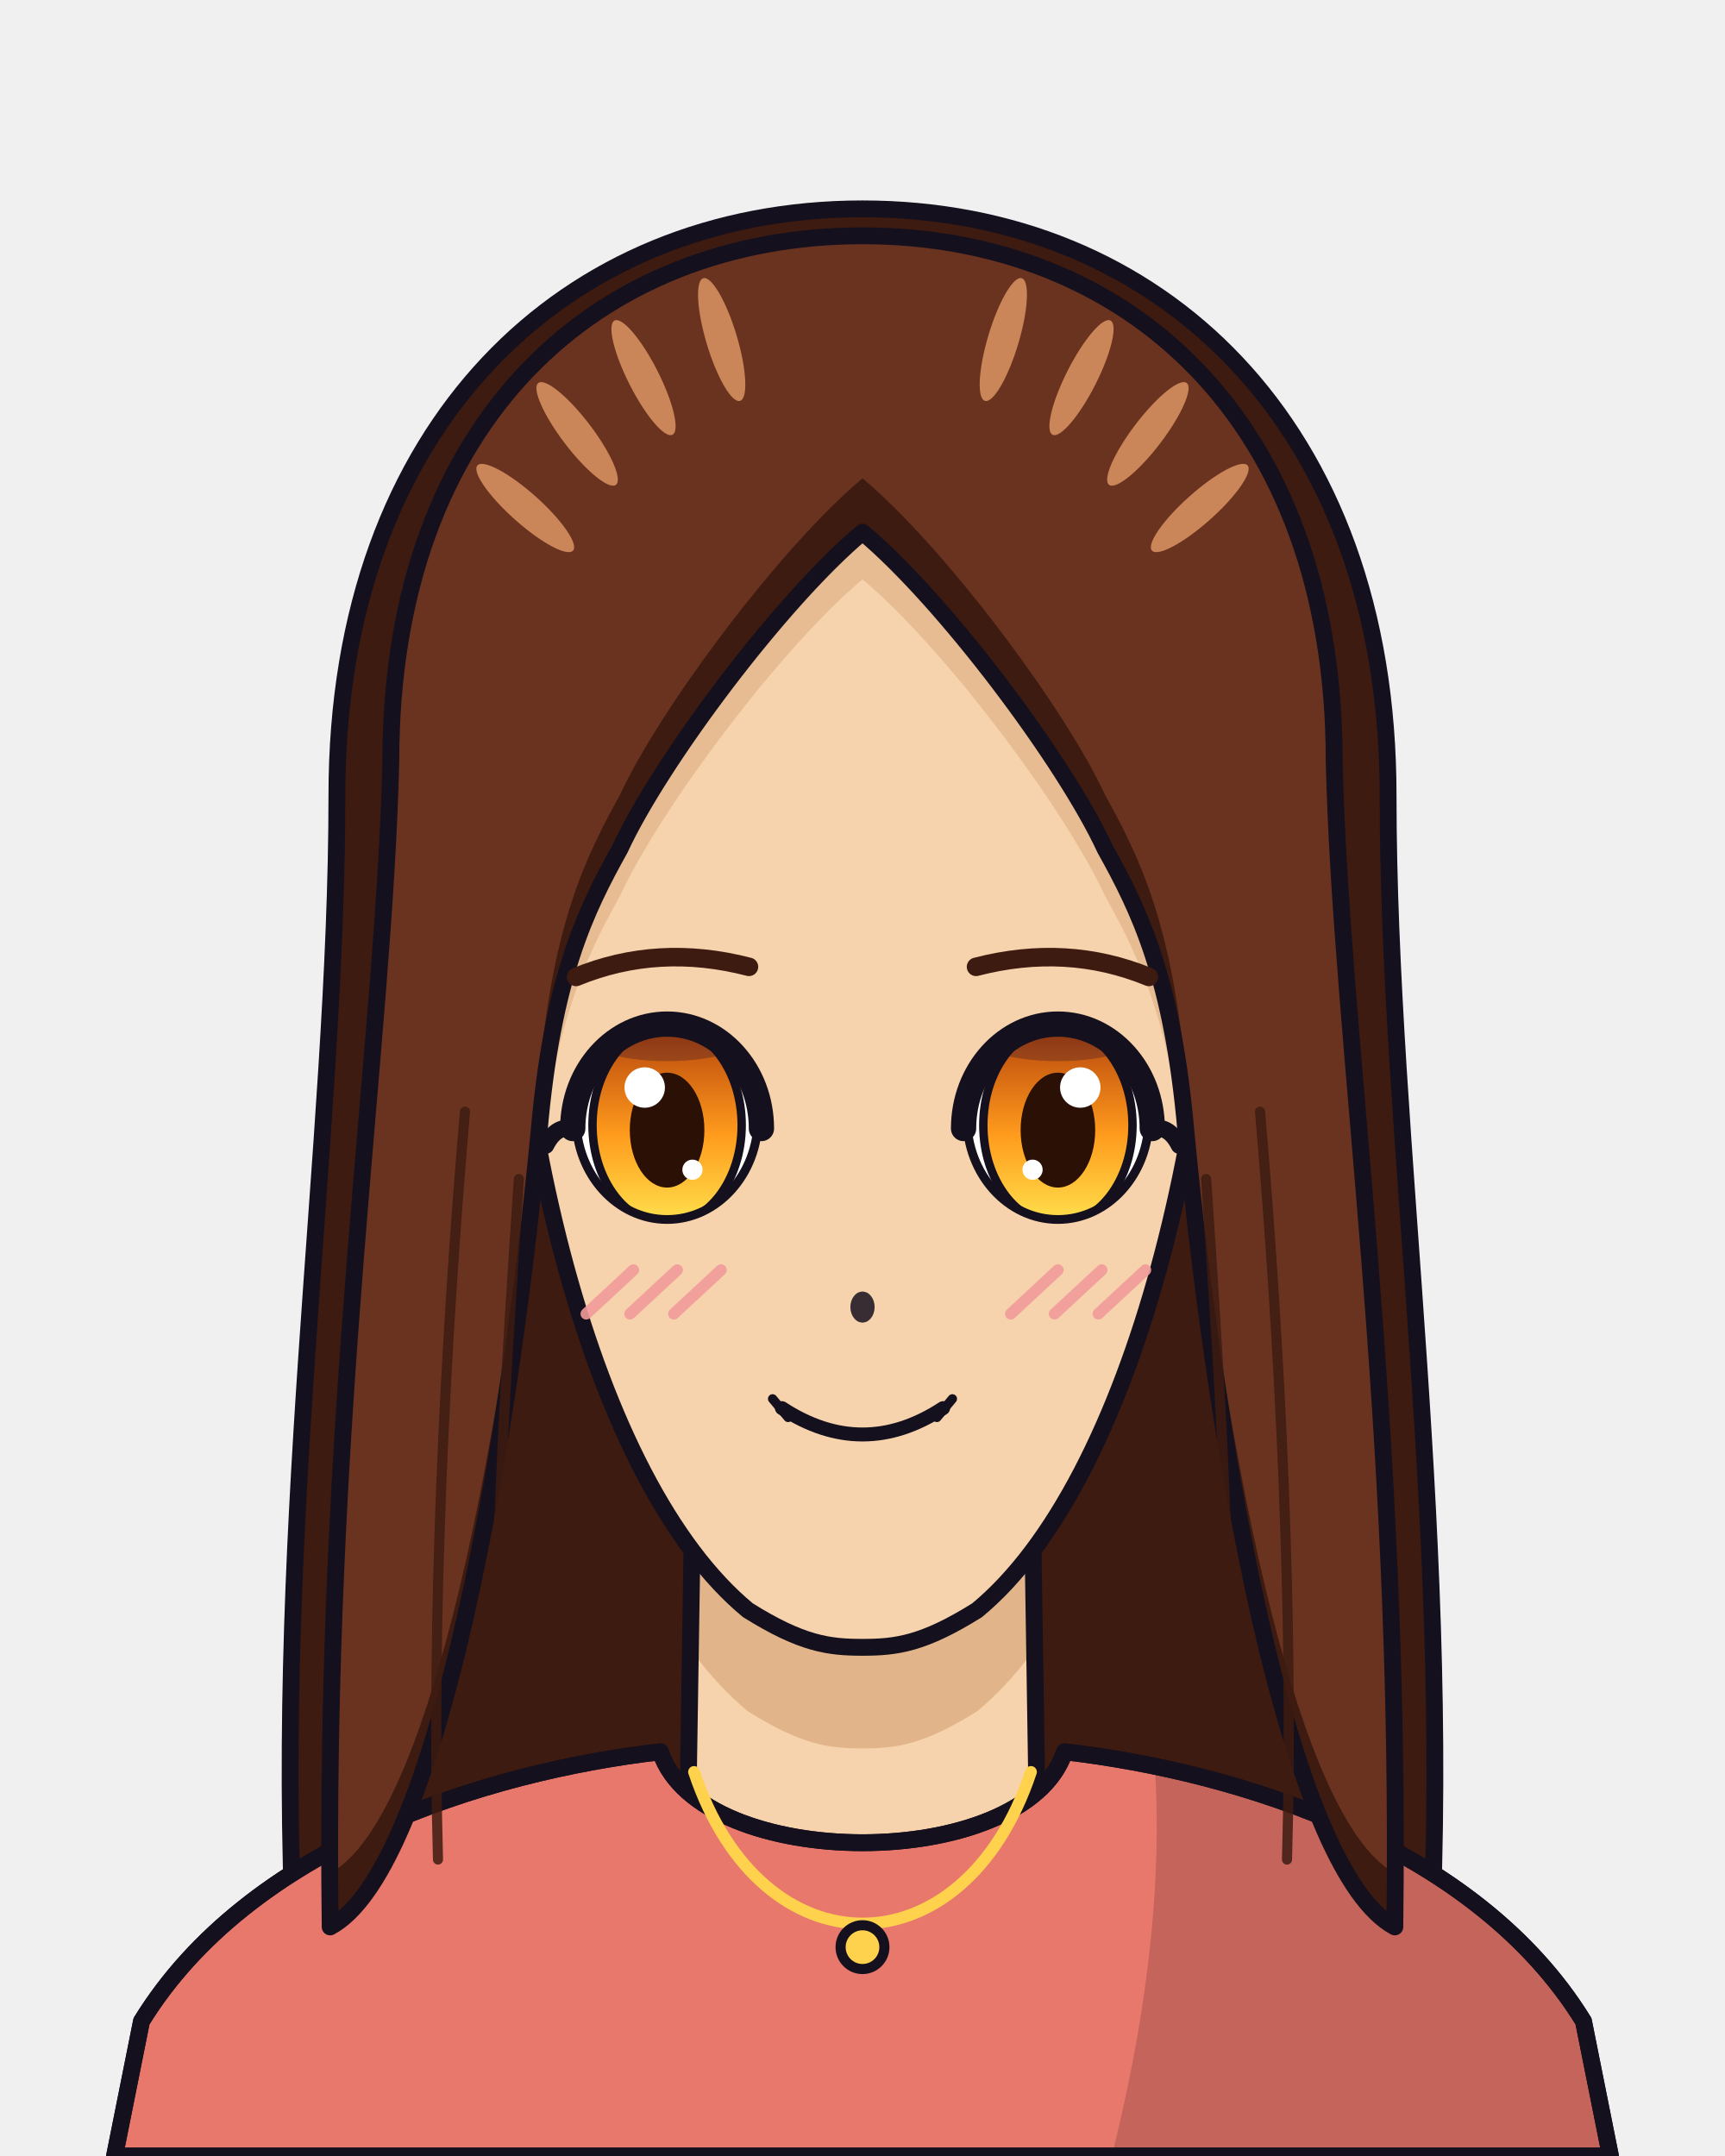
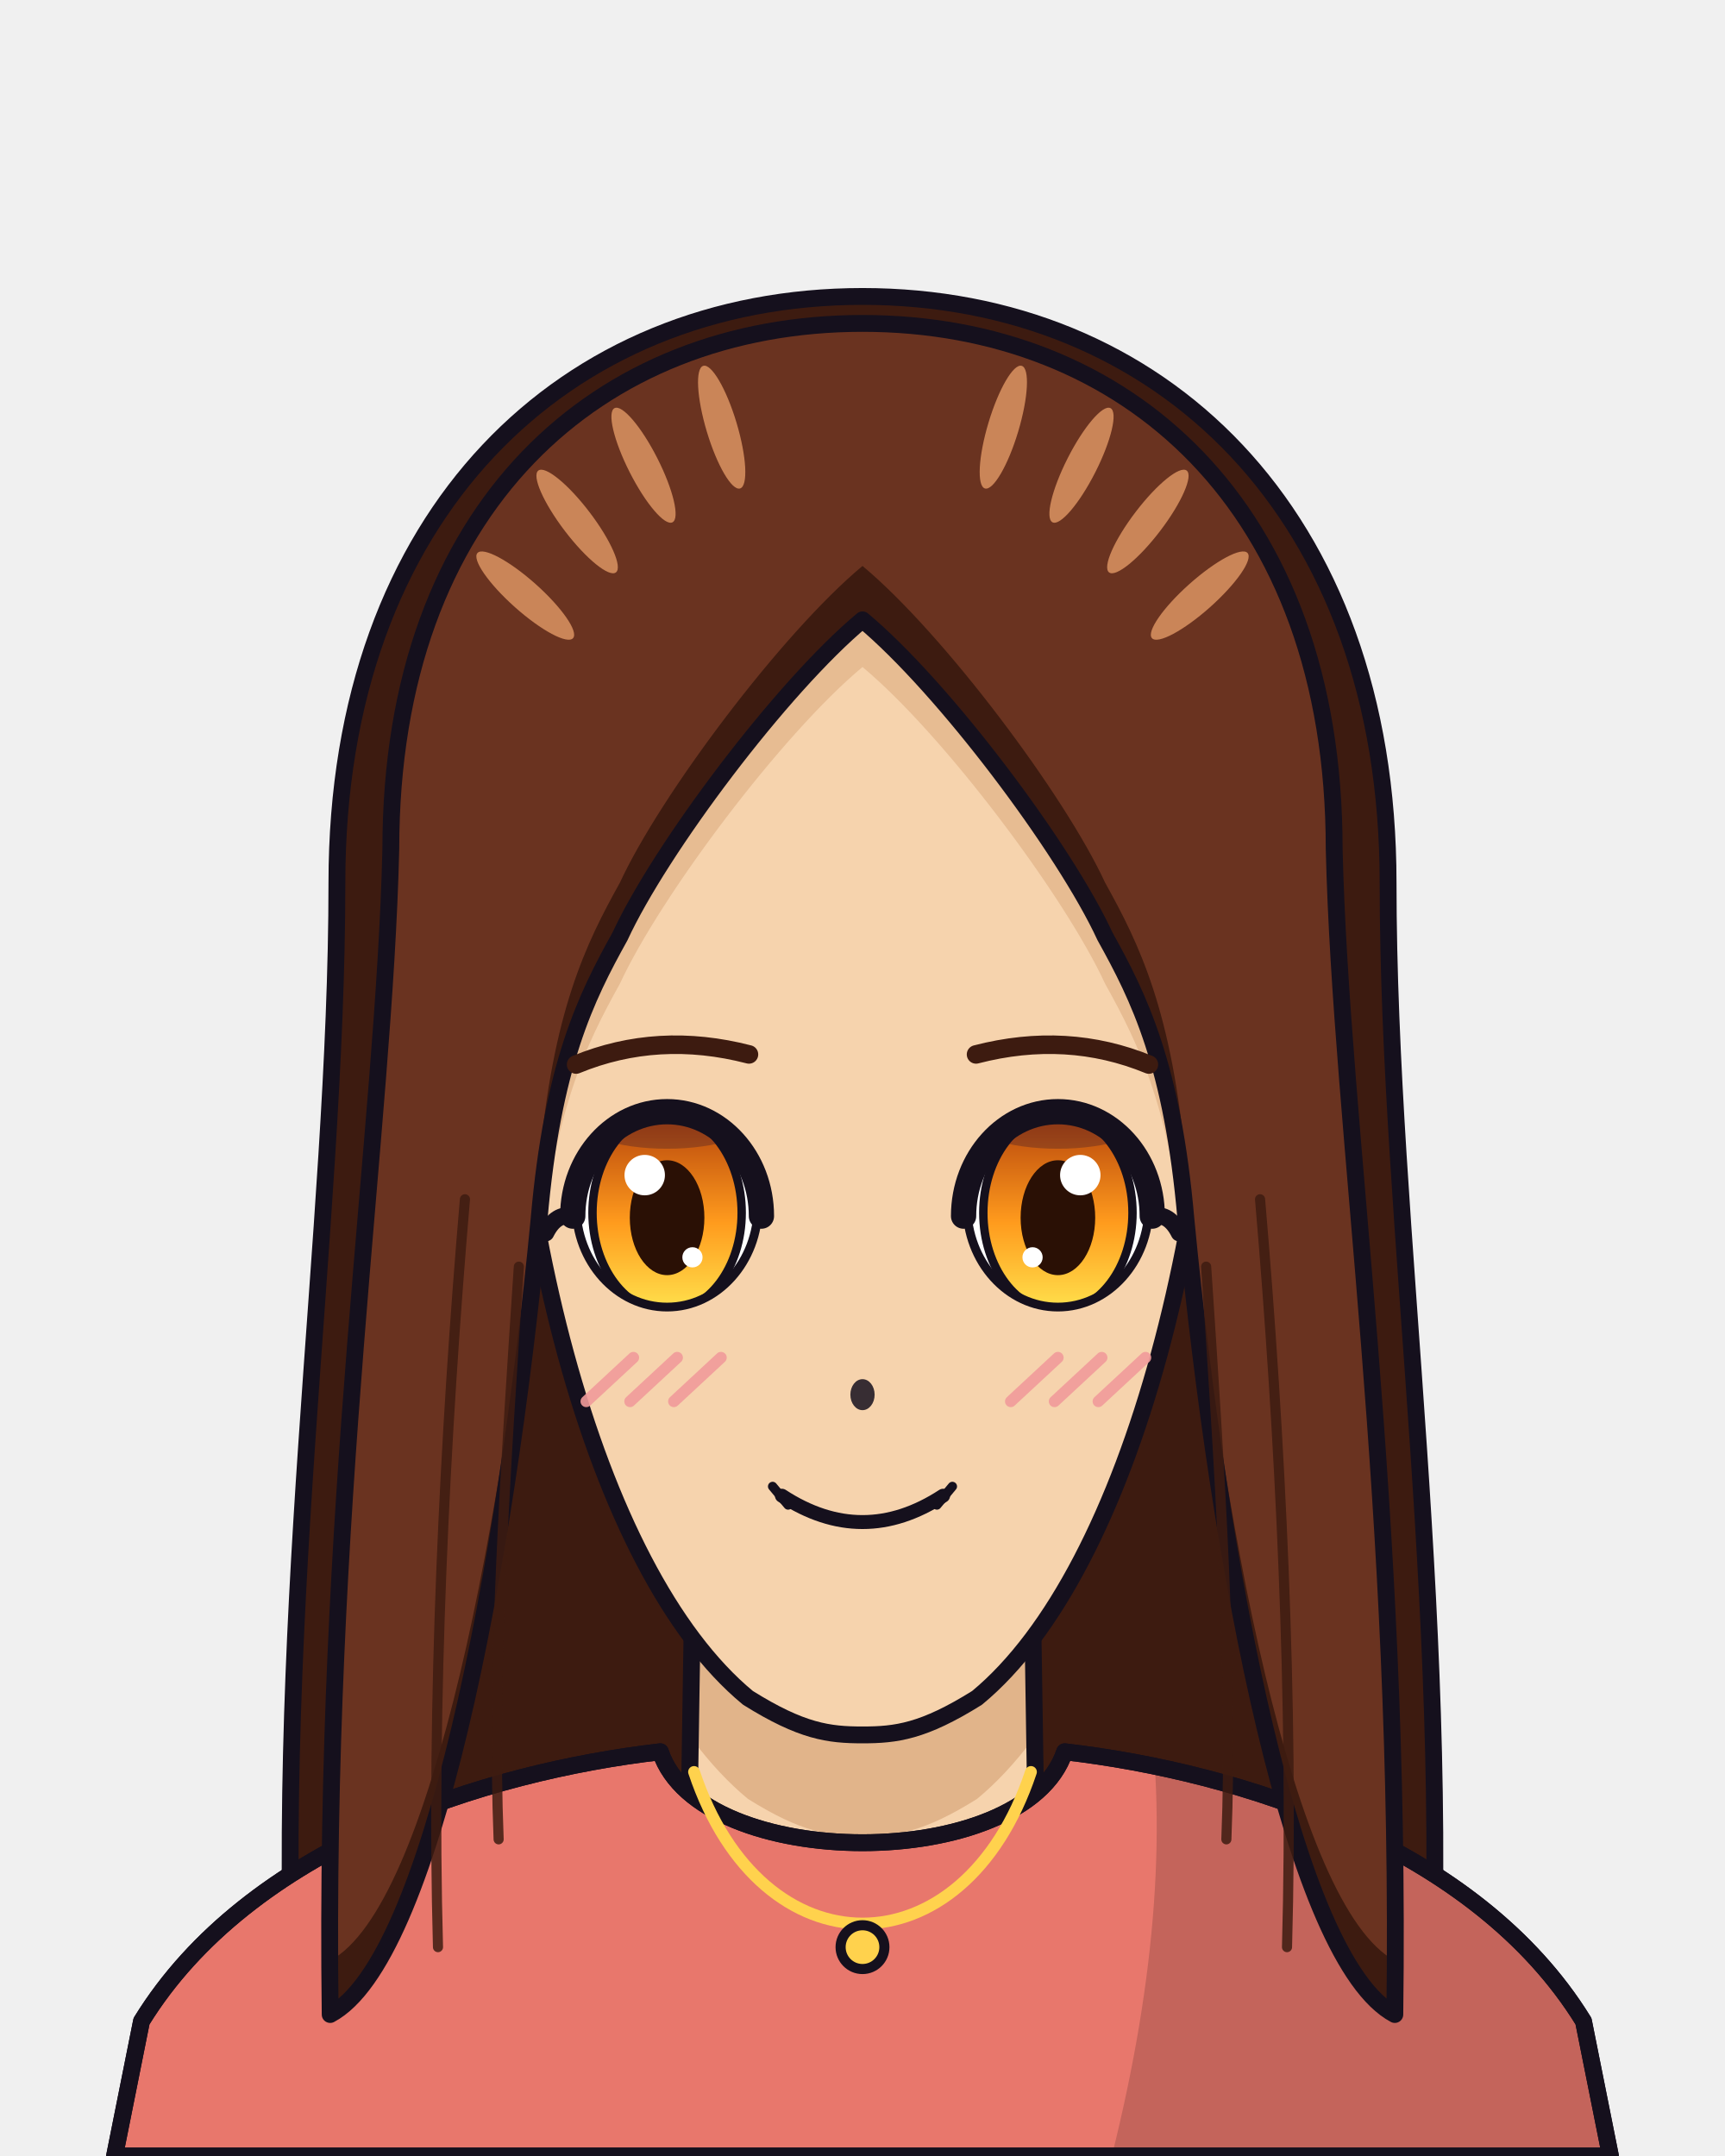
<svg xmlns="http://www.w3.org/2000/svg" viewBox="0 0 512 640" width="512" height="640">
  <defs>
    <linearGradient id="xig" x1="0" y1="0" x2="0" y2="1">
      <stop offset="0" stop-color="#b4420b" />
      <stop offset="0.55" stop-color="#ff9b1d" />
      <stop offset="1" stop-color="#ffe24d" />
    </linearGradient>
    <clipPath id="xface">
      <path d="M256 116 C196 116 152 150 150 222 C148 330 176 440 222 478 C238 488 246 489 256 489 C266 489 274 488 290 478 C336 440 364 330 362 222 C360 150 316 116 256 116 Z" />
    </clipPath>
    <clipPath id="xneck">
      <path d="M206 420 L204 548 L308 548 L306 420Z" />
    </clipPath>
  </defs>
-   <path d="M256 62 C168 62 100 126 100 236 C100 340 80 460 88 590 L256 610 L424 590 C432 460 412 340 412 236 C412 126 344 62 256 62 Z" fill="#3d1b10" stroke="#15101d" stroke-width="5" stroke-linejoin="round" stroke-linecap="round" />
-   <ellipse cx="147" cy="336" rx="16" ry="25" fill="#f6d3ad" stroke="#15101d" stroke-width="4.5" />
-   <path d="M150 326 Q143 336 150 348" fill="none" stroke="#c99872" stroke-width="3" stroke-linecap="round" />
-   <ellipse cx="365" cy="336" rx="16" ry="25" fill="#f6d3ad" stroke="#15101d" stroke-width="4.5" />
-   <path d="M362 326 Q369 336 362 348" fill="none" stroke="#c99872" stroke-width="3" stroke-linecap="round" />
-   <path d="M206 420 L204 548 L308 548 L306 420Z" fill="#f6d3ad" />
-   <g clip-path="url(#xneck)">
-     <path d="M256 116 C196 116 152 150 150 222 C148 330 176 440 222 478 C238 488 246 489 256 489 C266 489 274 488 290 478 C336 440 364 330 362 222 C360 150 316 116 256 116 Z" transform="translate(0 30)" fill="#e1b48a" />
+   <g transform="translate(0 26)">
+     <path d="M256 62 C168 62 100 126 100 236 C100 340 80 460 88 590 L256 610 L424 590 C432 460 412 340 412 236 C412 126 344 62 256 62 Z" fill="#3d1b10" stroke="#15101d" stroke-width="5" stroke-linejoin="round" stroke-linecap="round" />
+     <ellipse cx="147" cy="336" rx="16" ry="25" fill="#f6d3ad" stroke="#15101d" stroke-width="4.5" />
+     <path d="M150 326 Q143 336 150 348" fill="none" stroke="#c99872" stroke-width="3" stroke-linecap="round" />
+     <ellipse cx="365" cy="336" rx="16" ry="25" fill="#f6d3ad" stroke="#15101d" stroke-width="4.5" />
+     <path d="M362 326 Q369 336 362 348" fill="none" stroke="#c99872" stroke-width="3" stroke-linecap="round" />
  </g>
-   <path d="M206 420 L204 548 M306 420 L308 548" fill="none" stroke="#15101d" stroke-width="5" stroke-linejoin="round" stroke-linecap="round" />
+   <g transform="translate(0 26)">
+     <path d="M206 420 L204 548 L308 548 L306 420Z" fill="#f6d3ad" />
+     <g clip-path="url(#xneck)">
+       <path d="M256 116 C196 116 152 150 150 222 C148 330 176 440 222 478 C238 488 246 489 256 489 C266 489 274 488 290 478 C336 440 364 330 362 222 C360 150 316 116 256 116 Z" transform="translate(0 30)" fill="#e1b48a" />
+     </g>
+     <path d="M206 420 L204 548 M306 420 L308 548" fill="none" stroke="#15101d" stroke-width="5" stroke-linejoin="round" stroke-linecap="round" />
+   </g>
  <clipPath id="xbd">
    <path d="M196 520 C144 526 74 548 42 600 L34 640 L478 640 L470 600 C438 548 368 526 316 520 C304 556 208 556 196 520Z" />
  </clipPath>
  <path d="M196 520 C144 526 74 548 42 600 L34 640 L478 640 L470 600 C438 548 368 526 316 520 C304 556 208 556 196 520Z" fill="#e8776c" stroke="#15101d" stroke-width="5" stroke-linejoin="round" stroke-linecap="round" />
  <g clip-path="url(#xbd)">
    <path d="M340 500 L520 500 L520 640 L330 640 Q350 560 340 500Z" fill="#000" opacity="0.16" />
  </g>
  <path d="M196 520 C144 526 74 548 42 600 L34 640 L478 640 L470 600 C438 548 368 526 316 520 C304 556 208 556 196 520Z" fill="none" stroke="#15101d" stroke-width="5" stroke-linejoin="round" stroke-linecap="round" />
  <path d="M206 526 C226 586 286 586 306 526" fill="none" stroke="#ffd24d" stroke-width="3.5" stroke-linecap="round" />
  <circle cx="256" cy="578" r="6.5" fill="#ffd24d" stroke="#15101d" stroke-width="3" />
-   <path d="M256 116 C196 116 152 150 150 222 C148 330 176 440 222 478 C238 488 246 489 256 489 C266 489 274 488 290 478 C336 440 364 330 362 222 C360 150 316 116 256 116 Z" fill="#f6d3ad" stroke="#15101d" stroke-width="5" stroke-linejoin="round" stroke-linecap="round" />
-   <path d="M174 390 l14 -13" fill="none" stroke="#f19a9a" stroke-width="3.4" stroke-linejoin="round" stroke-linecap="round" opacity="0.9" />
-   <path d="M187 390 l14 -13" fill="none" stroke="#f19a9a" stroke-width="3.4" stroke-linejoin="round" stroke-linecap="round" opacity="0.9" />
-   <path d="M200 390 l14 -13" fill="none" stroke="#f19a9a" stroke-width="3.4" stroke-linejoin="round" stroke-linecap="round" opacity="0.9" />
-   <path d="M300 390 l14 -13" fill="none" stroke="#f19a9a" stroke-width="3.4" stroke-linejoin="round" stroke-linecap="round" opacity="0.9" />
-   <path d="M313 390 l14 -13" fill="none" stroke="#f19a9a" stroke-width="3.4" stroke-linejoin="round" stroke-linecap="round" opacity="0.9" />
-   <path d="M326 390 l14 -13" fill="none" stroke="#f19a9a" stroke-width="3.4" stroke-linejoin="round" stroke-linecap="round" opacity="0.9" />
-   <g transform="translate(256 418) scale(0.92)">
-     <path d="M-26 0 Q0 17 26 0" fill="none" stroke="#15101d" stroke-width="4.5" stroke-linejoin="round" stroke-linecap="round" />
-     <path d="M-29 -3 L-24 3 M29 -3 L24 3" fill="none" stroke="#15101d" stroke-width="3" stroke-linejoin="round" stroke-linecap="round" />
-   </g>
-   <ellipse cx="256" cy="388" rx="3.6" ry="4.6" fill="#15101d" opacity="0.85" />
-   <g transform="translate(198 332)">
-     <clipPath id="xLel">
-       <ellipse cx="0" cy="0" rx="27" ry="30" />
+   <g transform="translate(0 26)">
+     <path d="M256 116 C196 116 152 150 150 222 C148 330 176 440 222 478 C238 488 246 489 256 489 C266 489 274 488 290 478 C336 440 364 330 362 222 C360 150 316 116 256 116 Z" fill="#f6d3ad" stroke="#15101d" stroke-width="5" stroke-linejoin="round" stroke-linecap="round" />
+     <path d="M174 390 l14 -13" fill="none" stroke="#f19a9a" stroke-width="3.4" stroke-linejoin="round" stroke-linecap="round" opacity="0.9" />
+     <path d="M187 390 l14 -13" fill="none" stroke="#f19a9a" stroke-width="3.4" stroke-linejoin="round" stroke-linecap="round" opacity="0.9" />
+     <path d="M200 390 l14 -13" fill="none" stroke="#f19a9a" stroke-width="3.4" stroke-linejoin="round" stroke-linecap="round" opacity="0.9" />
+     <path d="M300 390 l14 -13" fill="none" stroke="#f19a9a" stroke-width="3.4" stroke-linejoin="round" stroke-linecap="round" opacity="0.9" />
+     <path d="M313 390 l14 -13" fill="none" stroke="#f19a9a" stroke-width="3.4" stroke-linejoin="round" stroke-linecap="round" opacity="0.9" />
+     <path d="M326 390 l14 -13" fill="none" stroke="#f19a9a" stroke-width="3.4" stroke-linejoin="round" stroke-linecap="round" opacity="0.9" />
+     <g transform="translate(256 418) scale(0.92)">
+       <path d="M-26 0 Q0 17 26 0" fill="none" stroke="#15101d" stroke-width="4.5" stroke-linejoin="round" stroke-linecap="round" />
+       <path d="M-29 -3 L-24 3 M29 -3 L24 3" fill="none" stroke="#15101d" stroke-width="3" stroke-linejoin="round" stroke-linecap="round" />
+     </g>
+     <ellipse cx="256" cy="388" rx="3.6" ry="4.6" fill="#15101d" opacity="0.85" />
+     <g transform="translate(198 332)">
+       <clipPath id="xLel">
+         <ellipse cx="0" cy="0" rx="27" ry="30" />
+       </clipPath>
+       <clipPath id="xLel2">
+         <ellipse cx="0" cy="0" rx="30" ry="33" />
+       </clipPath>
+       <g clip-path="url(#xLel)">
+         <rect x="-31" y="-34" width="62" height="68" fill="#fff" />
+         <g transform="translate(0 2)">
+           <ellipse cx="0" cy="0" rx="22.14" ry="29.4" fill="url(#xig)" stroke="#15101d" stroke-width="2.5" />
+           <ellipse cx="0" cy="1.47" rx="11.07" ry="17.052" fill="#2a1005" />
+           <circle cx="-6.642" cy="-11.172" r="6" fill="#fff" />
+           <circle cx="7.528" cy="13.23" r="3" fill="#fff" />
+         </g>
+         <ellipse cx="0" cy="-26" rx="27" ry="9" fill="#1b0b2e" opacity="0.28" />
+       </g>
+       <g>
+         <ellipse cx="0" cy="0" rx="27" ry="30" fill="none" stroke="#15101d" stroke-width="2.6" />
+       </g>
+       <path d="M-28 3 A28 31 0 0 1 28 3" fill="none" stroke="#15101d" stroke-width="7.5" stroke-linejoin="round" stroke-linecap="round" />
+       <path d="M-28 3 Q-33 2 -36 8" fill="none" stroke="#15101d" stroke-width="5" stroke-linejoin="round" stroke-linecap="round" />
+     </g>
+     <g transform="translate(314 332) scale(-1 1)">
+       <clipPath id="xRel">
+         <ellipse cx="0" cy="0" rx="27" ry="30" />
+       </clipPath>
+       <clipPath id="xRel2">
+         <ellipse cx="0" cy="0" rx="30" ry="33" />
+       </clipPath>
+       <g clip-path="url(#xRel)">
+         <rect x="-31" y="-34" width="62" height="68" fill="#fff" />
+         <g transform="translate(0 2)">
+           <ellipse cx="0" cy="0" rx="22.14" ry="29.4" fill="url(#xig)" stroke="#15101d" stroke-width="2.5" />
+           <ellipse cx="0" cy="1.47" rx="11.07" ry="17.052" fill="#2a1005" />
+           <circle cx="-6.642" cy="-11.172" r="6" fill="#fff" />
+           <circle cx="7.528" cy="13.23" r="3" fill="#fff" />
+         </g>
+         <ellipse cx="0" cy="-26" rx="27" ry="9" fill="#1b0b2e" opacity="0.28" />
+       </g>
+       <g>
+         <ellipse cx="0" cy="0" rx="27" ry="30" fill="none" stroke="#15101d" stroke-width="2.6" />
+       </g>
+       <path d="M-28 3 A28 31 0 0 1 28 3" fill="none" stroke="#15101d" stroke-width="7.5" stroke-linejoin="round" stroke-linecap="round" />
+       <path d="M-28 3 Q-33 2 -36 8" fill="none" stroke="#15101d" stroke-width="5" stroke-linejoin="round" stroke-linecap="round" />
+     </g>
+     <g clip-path="url(#xface)">
+       <path d="M256 70 C178 70 116 124 116 226 C114 310 96 420 98 572 C128 556 150 440 160 336 C164 290 174 270 184 252 C196 226 232 178 256 158 C280 178 316 226 328 252 C338 270 348 290 352 336 C362 440 384 556 414 572 C416 420 398 310 396 226 C396 124 334 70 256 70 Z" transform="translate(0 14)" fill="#e1b48a" opacity="0.75" />
+     </g>
+     <clipPath id="xcap">
+       <path d="M256 70 C178 70 116 124 116 226 C114 310 96 420 98 572 C128 556 150 440 160 336 C164 290 174 270 184 252 C196 226 232 178 256 158 C280 178 316 226 328 252 C338 270 348 290 352 336 C362 440 384 556 414 572 C416 420 398 310 396 226 C396 124 334 70 256 70 Z" />
    </clipPath>
-     <clipPath id="xLel2">
-       <ellipse cx="0" cy="0" rx="30" ry="33" />
-     </clipPath>
-     <g clip-path="url(#xLel)">
-       <rect x="-31" y="-34" width="62" height="68" fill="#fff" />
-       <g transform="translate(0 2)">
-         <ellipse cx="0" cy="0" rx="22.14" ry="29.4" fill="url(#xig)" stroke="#15101d" stroke-width="2.5" />
-         <ellipse cx="0" cy="1.47" rx="11.07" ry="17.052" fill="#2a1005" />
-         <circle cx="-6.642" cy="-11.172" r="6" fill="#fff" />
-         <circle cx="7.528" cy="13.23" r="3" fill="#fff" />
-       </g>
-       <ellipse cx="0" cy="-26" rx="27" ry="9" fill="#1b0b2e" opacity="0.28" />
+     <path d="M256 70 C178 70 116 124 116 226 C114 310 96 420 98 572 C128 556 150 440 160 336 C164 290 174 270 184 252 C196 226 232 178 256 158 C280 178 316 226 328 252 C338 270 348 290 352 336 C362 440 384 556 414 572 C416 420 398 310 396 226 C396 124 334 70 256 70 Z" fill="#3d1b10" />
+     <g clip-path="url(#xcap)">
+       <path d="M256 70 C178 70 116 124 116 226 C114 310 96 420 98 572 C128 556 150 440 160 336 C164 290 174 270 184 252 C196 226 232 178 256 158 C280 178 316 226 328 252 C338 270 348 290 352 336 C362 440 384 556 414 572 C416 420 398 310 396 226 C396 124 334 70 256 70 Z" transform="translate(0 -16)" fill="#6a3320" />
    </g>
-     <g>
-       <ellipse cx="0" cy="0" rx="27" ry="30" fill="none" stroke="#15101d" stroke-width="2.6" />
-     </g>
-     <path d="M-28 3 A28 31 0 0 1 28 3" fill="none" stroke="#15101d" stroke-width="7.5" stroke-linejoin="round" stroke-linecap="round" />
-     <path d="M-28 3 Q-33 2 -36 8" fill="none" stroke="#15101d" stroke-width="5" stroke-linejoin="round" stroke-linecap="round" />
-   </g>
-   <g transform="translate(314 332) scale(-1 1)">
-     <clipPath id="xRel">
-       <ellipse cx="0" cy="0" rx="27" ry="30" />
-     </clipPath>
-     <clipPath id="xRel2">
-       <ellipse cx="0" cy="0" rx="30" ry="33" />
-     </clipPath>
-     <g clip-path="url(#xRel)">
-       <rect x="-31" y="-34" width="62" height="68" fill="#fff" />
-       <g transform="translate(0 2)">
-         <ellipse cx="0" cy="0" rx="22.14" ry="29.4" fill="url(#xig)" stroke="#15101d" stroke-width="2.5" />
-         <ellipse cx="0" cy="1.47" rx="11.07" ry="17.052" fill="#2a1005" />
-         <circle cx="-6.642" cy="-11.172" r="6" fill="#fff" />
-         <circle cx="7.528" cy="13.23" r="3" fill="#fff" />
-       </g>
-       <ellipse cx="0" cy="-26" rx="27" ry="9" fill="#1b0b2e" opacity="0.28" />
-     </g>
-     <g>
-       <ellipse cx="0" cy="0" rx="27" ry="30" fill="none" stroke="#15101d" stroke-width="2.6" />
-     </g>
-     <path d="M-28 3 A28 31 0 0 1 28 3" fill="none" stroke="#15101d" stroke-width="7.5" stroke-linejoin="round" stroke-linecap="round" />
-     <path d="M-28 3 Q-33 2 -36 8" fill="none" stroke="#15101d" stroke-width="5" stroke-linejoin="round" stroke-linecap="round" />
-   </g>
-   <g clip-path="url(#xface)">
-     <path d="M256 70 C178 70 116 124 116 226 C114 310 96 420 98 572 C128 556 150 440 160 336 C164 290 174 270 184 252 C196 226 232 178 256 158 C280 178 316 226 328 252 C338 270 348 290 352 336 C362 440 384 556 414 572 C416 420 398 310 396 226 C396 124 334 70 256 70 Z" transform="translate(0 14)" fill="#e1b48a" opacity="0.75" />
-   </g>
-   <clipPath id="xcap">
-     <path d="M256 70 C178 70 116 124 116 226 C114 310 96 420 98 572 C128 556 150 440 160 336 C164 290 174 270 184 252 C196 226 232 178 256 158 C280 178 316 226 328 252 C338 270 348 290 352 336 C362 440 384 556 414 572 C416 420 398 310 396 226 C396 124 334 70 256 70 Z" />
-   </clipPath>
-   <path d="M256 70 C178 70 116 124 116 226 C114 310 96 420 98 572 C128 556 150 440 160 336 C164 290 174 270 184 252 C196 226 232 178 256 158 C280 178 316 226 328 252 C338 270 348 290 352 336 C362 440 384 556 414 572 C416 420 398 310 396 226 C396 124 334 70 256 70 Z" fill="#3d1b10" />
-   <g clip-path="url(#xcap)">
-     <path d="M256 70 C178 70 116 124 116 226 C114 310 96 420 98 572 C128 556 150 440 160 336 C164 290 174 270 184 252 C196 226 232 178 256 158 C280 178 316 226 328 252 C338 270 348 290 352 336 C362 440 384 556 414 572 C416 420 398 310 396 226 C396 124 334 70 256 70 Z" transform="translate(0 -16)" fill="#6a3320" />
-   </g>
-   <path d="M256 70 C178 70 116 124 116 226 C114 310 96 420 98 572 C128 556 150 440 160 336 C164 290 174 270 184 252 C196 226 232 178 256 158 C280 178 316 226 328 252 C338 270 348 290 352 336 C362 440 384 556 414 572 C416 420 398 310 396 226 C396 124 334 70 256 70 Z" fill="none" stroke="#15101d" stroke-width="5" stroke-linejoin="round" stroke-linecap="round" />
-   <ellipse cx="214.2" cy="100.8" rx="4.6" ry="19" transform="rotate(-196.7 214.2 100.8)" fill="#d38c5c" opacity="0.92" />
-   <ellipse cx="191.0" cy="112.1" rx="4.6" ry="19" transform="rotate(-206.9 191.0 112.1)" fill="#d38c5c" opacity="0.92" />
-   <ellipse cx="171.3" cy="128.8" rx="4.6" ry="19" transform="rotate(-217.3 171.3 128.8)" fill="#d38c5c" opacity="0.92" />
-   <ellipse cx="155.9" cy="150.8" rx="4.6" ry="19" transform="rotate(-228.3 155.9 150.8)" fill="#d38c5c" opacity="0.92" />
-   <g transform="translate(512 0) scale(-1 1)">
+     <path d="M256 70 C178 70 116 124 116 226 C114 310 96 420 98 572 C128 556 150 440 160 336 C164 290 174 270 184 252 C196 226 232 178 256 158 C280 178 316 226 328 252 C338 270 348 290 352 336 C362 440 384 556 414 572 C416 420 398 310 396 226 C396 124 334 70 256 70 Z" fill="none" stroke="#15101d" stroke-width="5" stroke-linejoin="round" stroke-linecap="round" />
    <ellipse cx="214.2" cy="100.8" rx="4.6" ry="19" transform="rotate(-196.7 214.2 100.8)" fill="#d38c5c" opacity="0.92" />
    <ellipse cx="191.0" cy="112.1" rx="4.6" ry="19" transform="rotate(-206.9 191.0 112.1)" fill="#d38c5c" opacity="0.92" />
    <ellipse cx="171.3" cy="128.8" rx="4.6" ry="19" transform="rotate(-217.3 171.3 128.8)" fill="#d38c5c" opacity="0.92" />
    <ellipse cx="155.9" cy="150.8" rx="4.6" ry="19" transform="rotate(-228.3 155.9 150.8)" fill="#d38c5c" opacity="0.92" />
-   </g>
-   <path d="M138 330 C132 400 128 480 130 552 M154 350 C150 410 146 470 148 520" fill="none" stroke="#3d1b10" stroke-width="3" stroke-linejoin="round" stroke-linecap="round" opacity="0.85" />
-   <g transform="translate(512 0) scale(-1 1)">
+     <g transform="translate(512 0) scale(-1 1)">
+       <ellipse cx="214.2" cy="100.8" rx="4.6" ry="19" transform="rotate(-196.7 214.2 100.8)" fill="#d38c5c" opacity="0.92" />
+       <ellipse cx="191.0" cy="112.1" rx="4.6" ry="19" transform="rotate(-206.9 191.0 112.1)" fill="#d38c5c" opacity="0.92" />
+       <ellipse cx="171.3" cy="128.8" rx="4.6" ry="19" transform="rotate(-217.3 171.3 128.8)" fill="#d38c5c" opacity="0.92" />
+       <ellipse cx="155.9" cy="150.8" rx="4.6" ry="19" transform="rotate(-228.3 155.9 150.8)" fill="#d38c5c" opacity="0.92" />
+     </g>
    <path d="M138 330 C132 400 128 480 130 552 M154 350 C150 410 146 470 148 520" fill="none" stroke="#3d1b10" stroke-width="3" stroke-linejoin="round" stroke-linecap="round" opacity="0.85" />
-   </g>
-   <g transform="translate(198 332)">
-     <path d="M-27 -42 Q-2.7 -52 24.3 -45" fill="none" stroke="#3d1b10" stroke-width="5.5" stroke-linejoin="round" stroke-linecap="round" />
-   </g>
-   <g transform="translate(314 332) scale(-1 1)">
-     <path d="M-27 -42 Q-2.7 -52 24.3 -45" fill="none" stroke="#3d1b10" stroke-width="5.5" stroke-linejoin="round" stroke-linecap="round" />
+     <g transform="translate(512 0) scale(-1 1)">
+       <path d="M138 330 C132 400 128 480 130 552 M154 350 C150 410 146 470 148 520" fill="none" stroke="#3d1b10" stroke-width="3" stroke-linejoin="round" stroke-linecap="round" opacity="0.85" />
+     </g>
+     <g transform="translate(198 332)">
+       <path d="M-27 -42 Q-2.7 -52 24.3 -45" fill="none" stroke="#3d1b10" stroke-width="5.5" stroke-linejoin="round" stroke-linecap="round" />
+     </g>
+     <g transform="translate(314 332) scale(-1 1)">
+       <path d="M-27 -42 Q-2.7 -52 24.3 -45" fill="none" stroke="#3d1b10" stroke-width="5.5" stroke-linejoin="round" stroke-linecap="round" />
+     </g>
  </g>
</svg>
